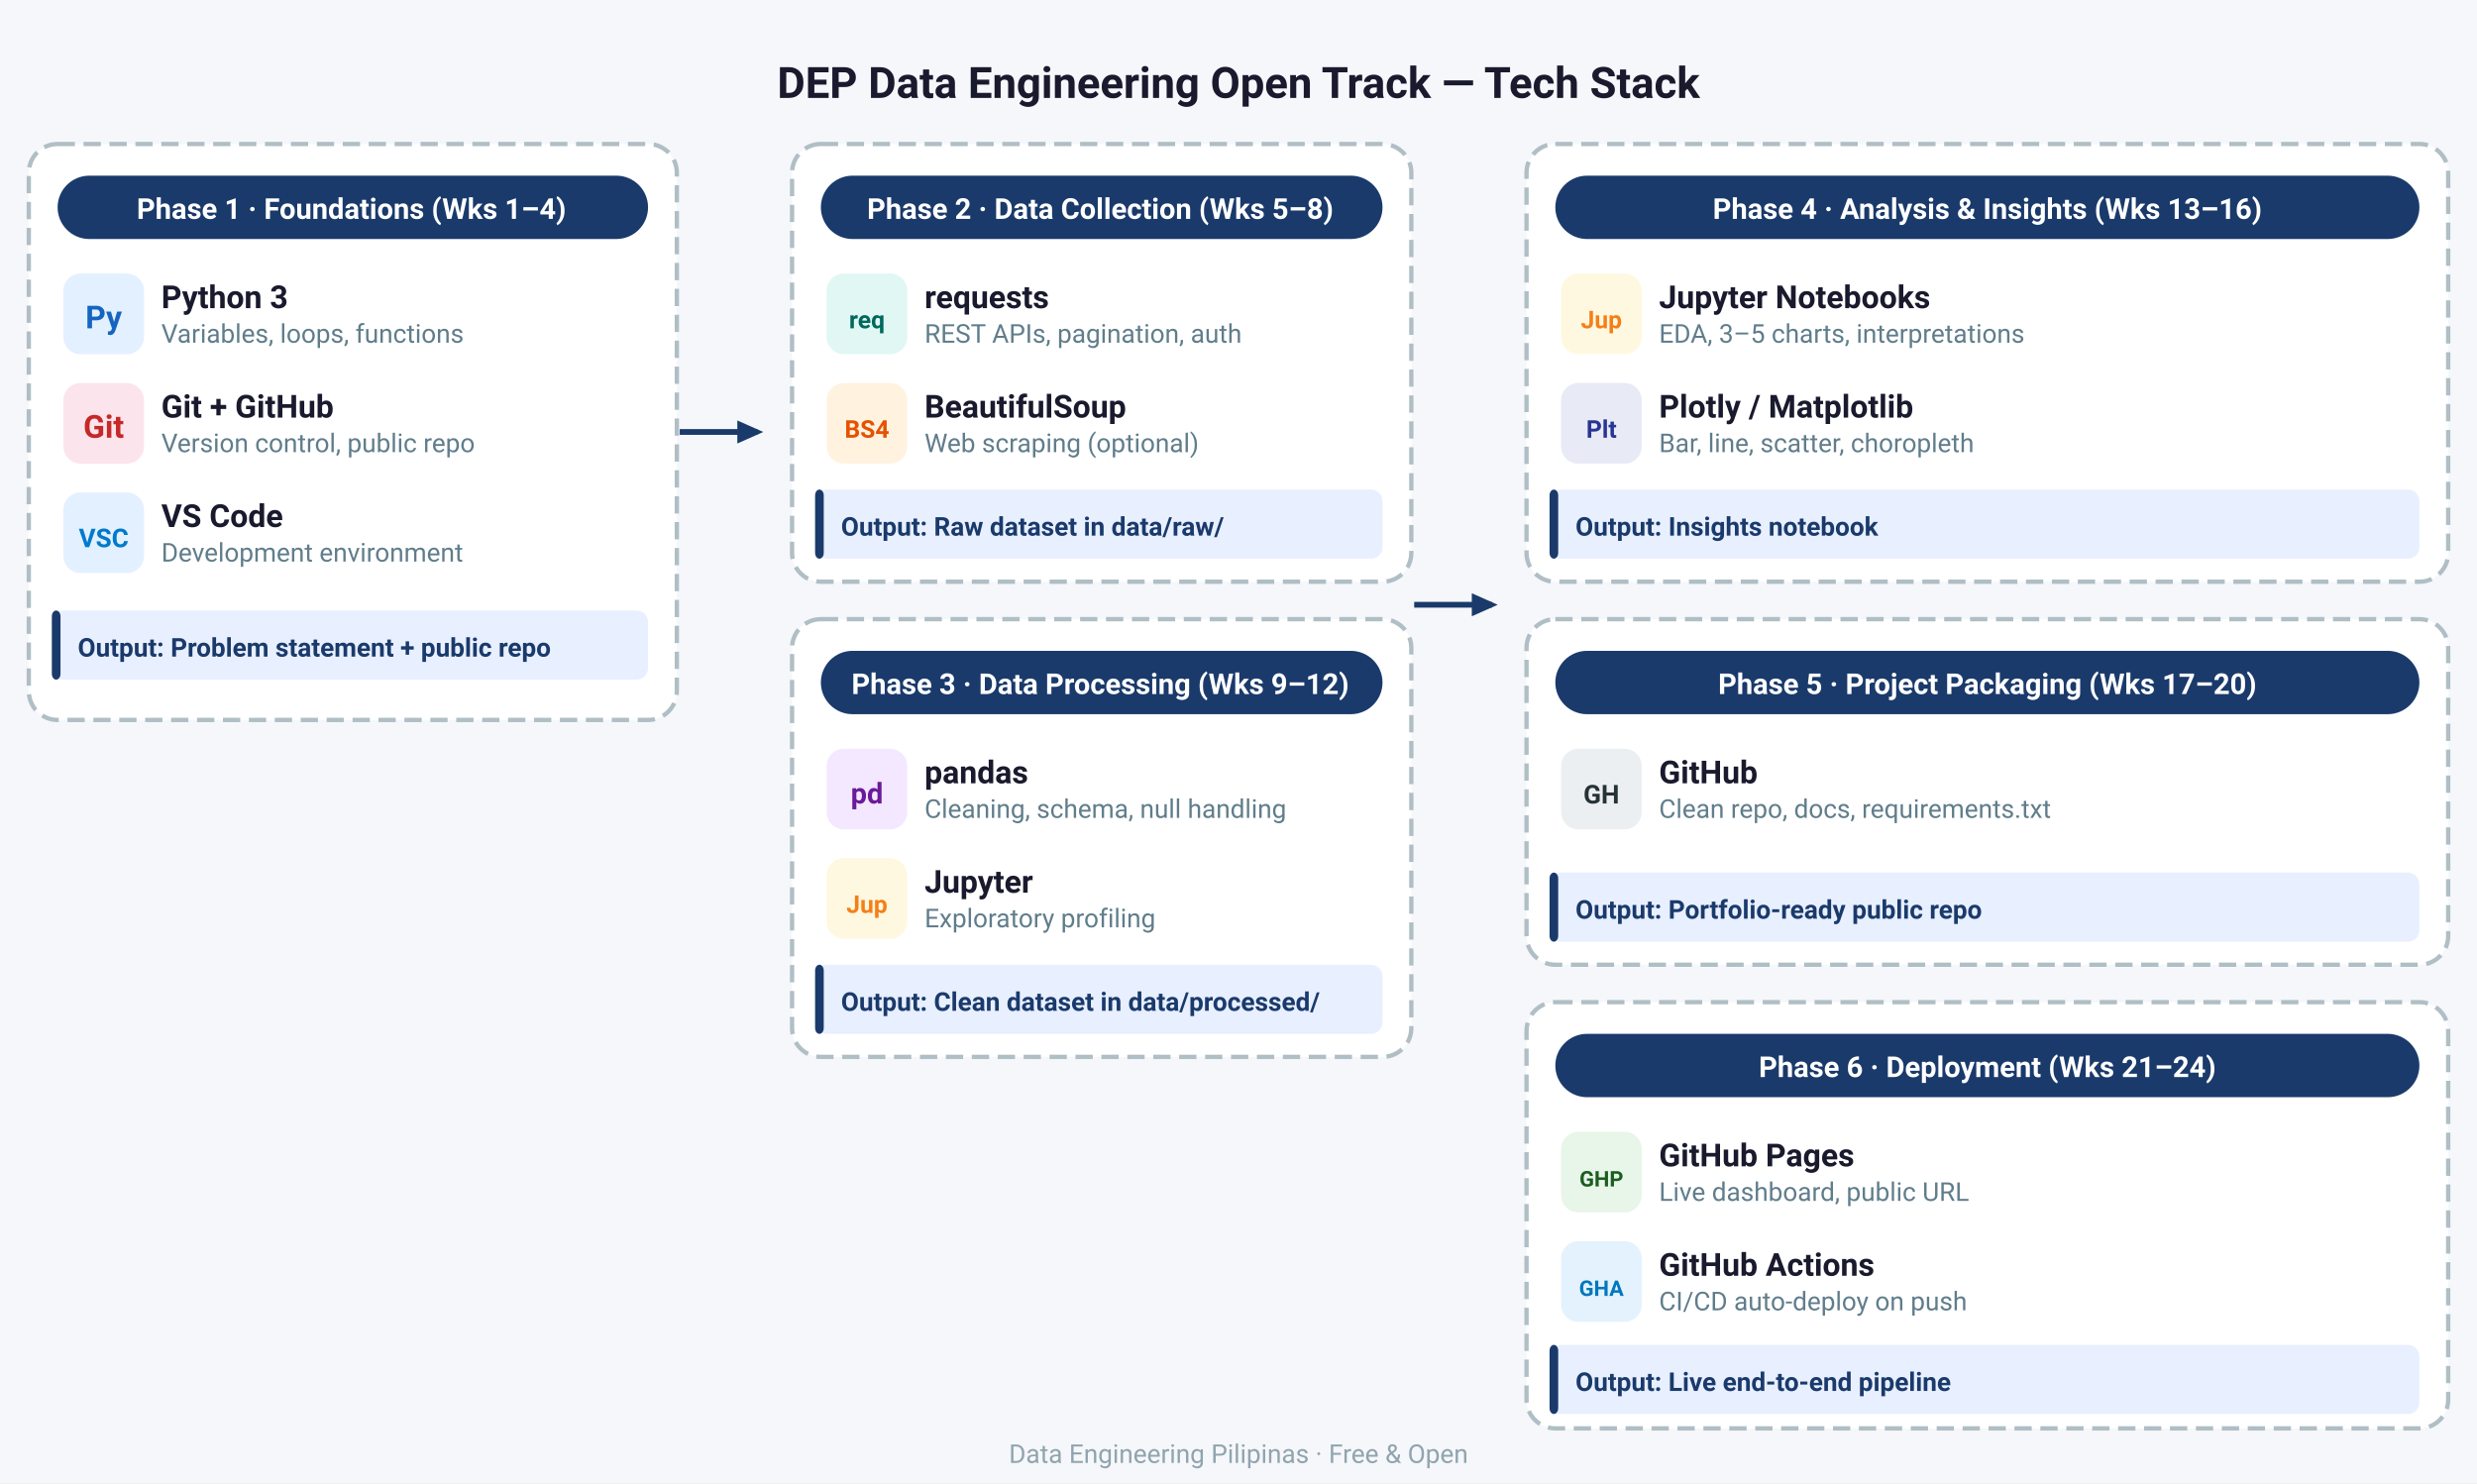
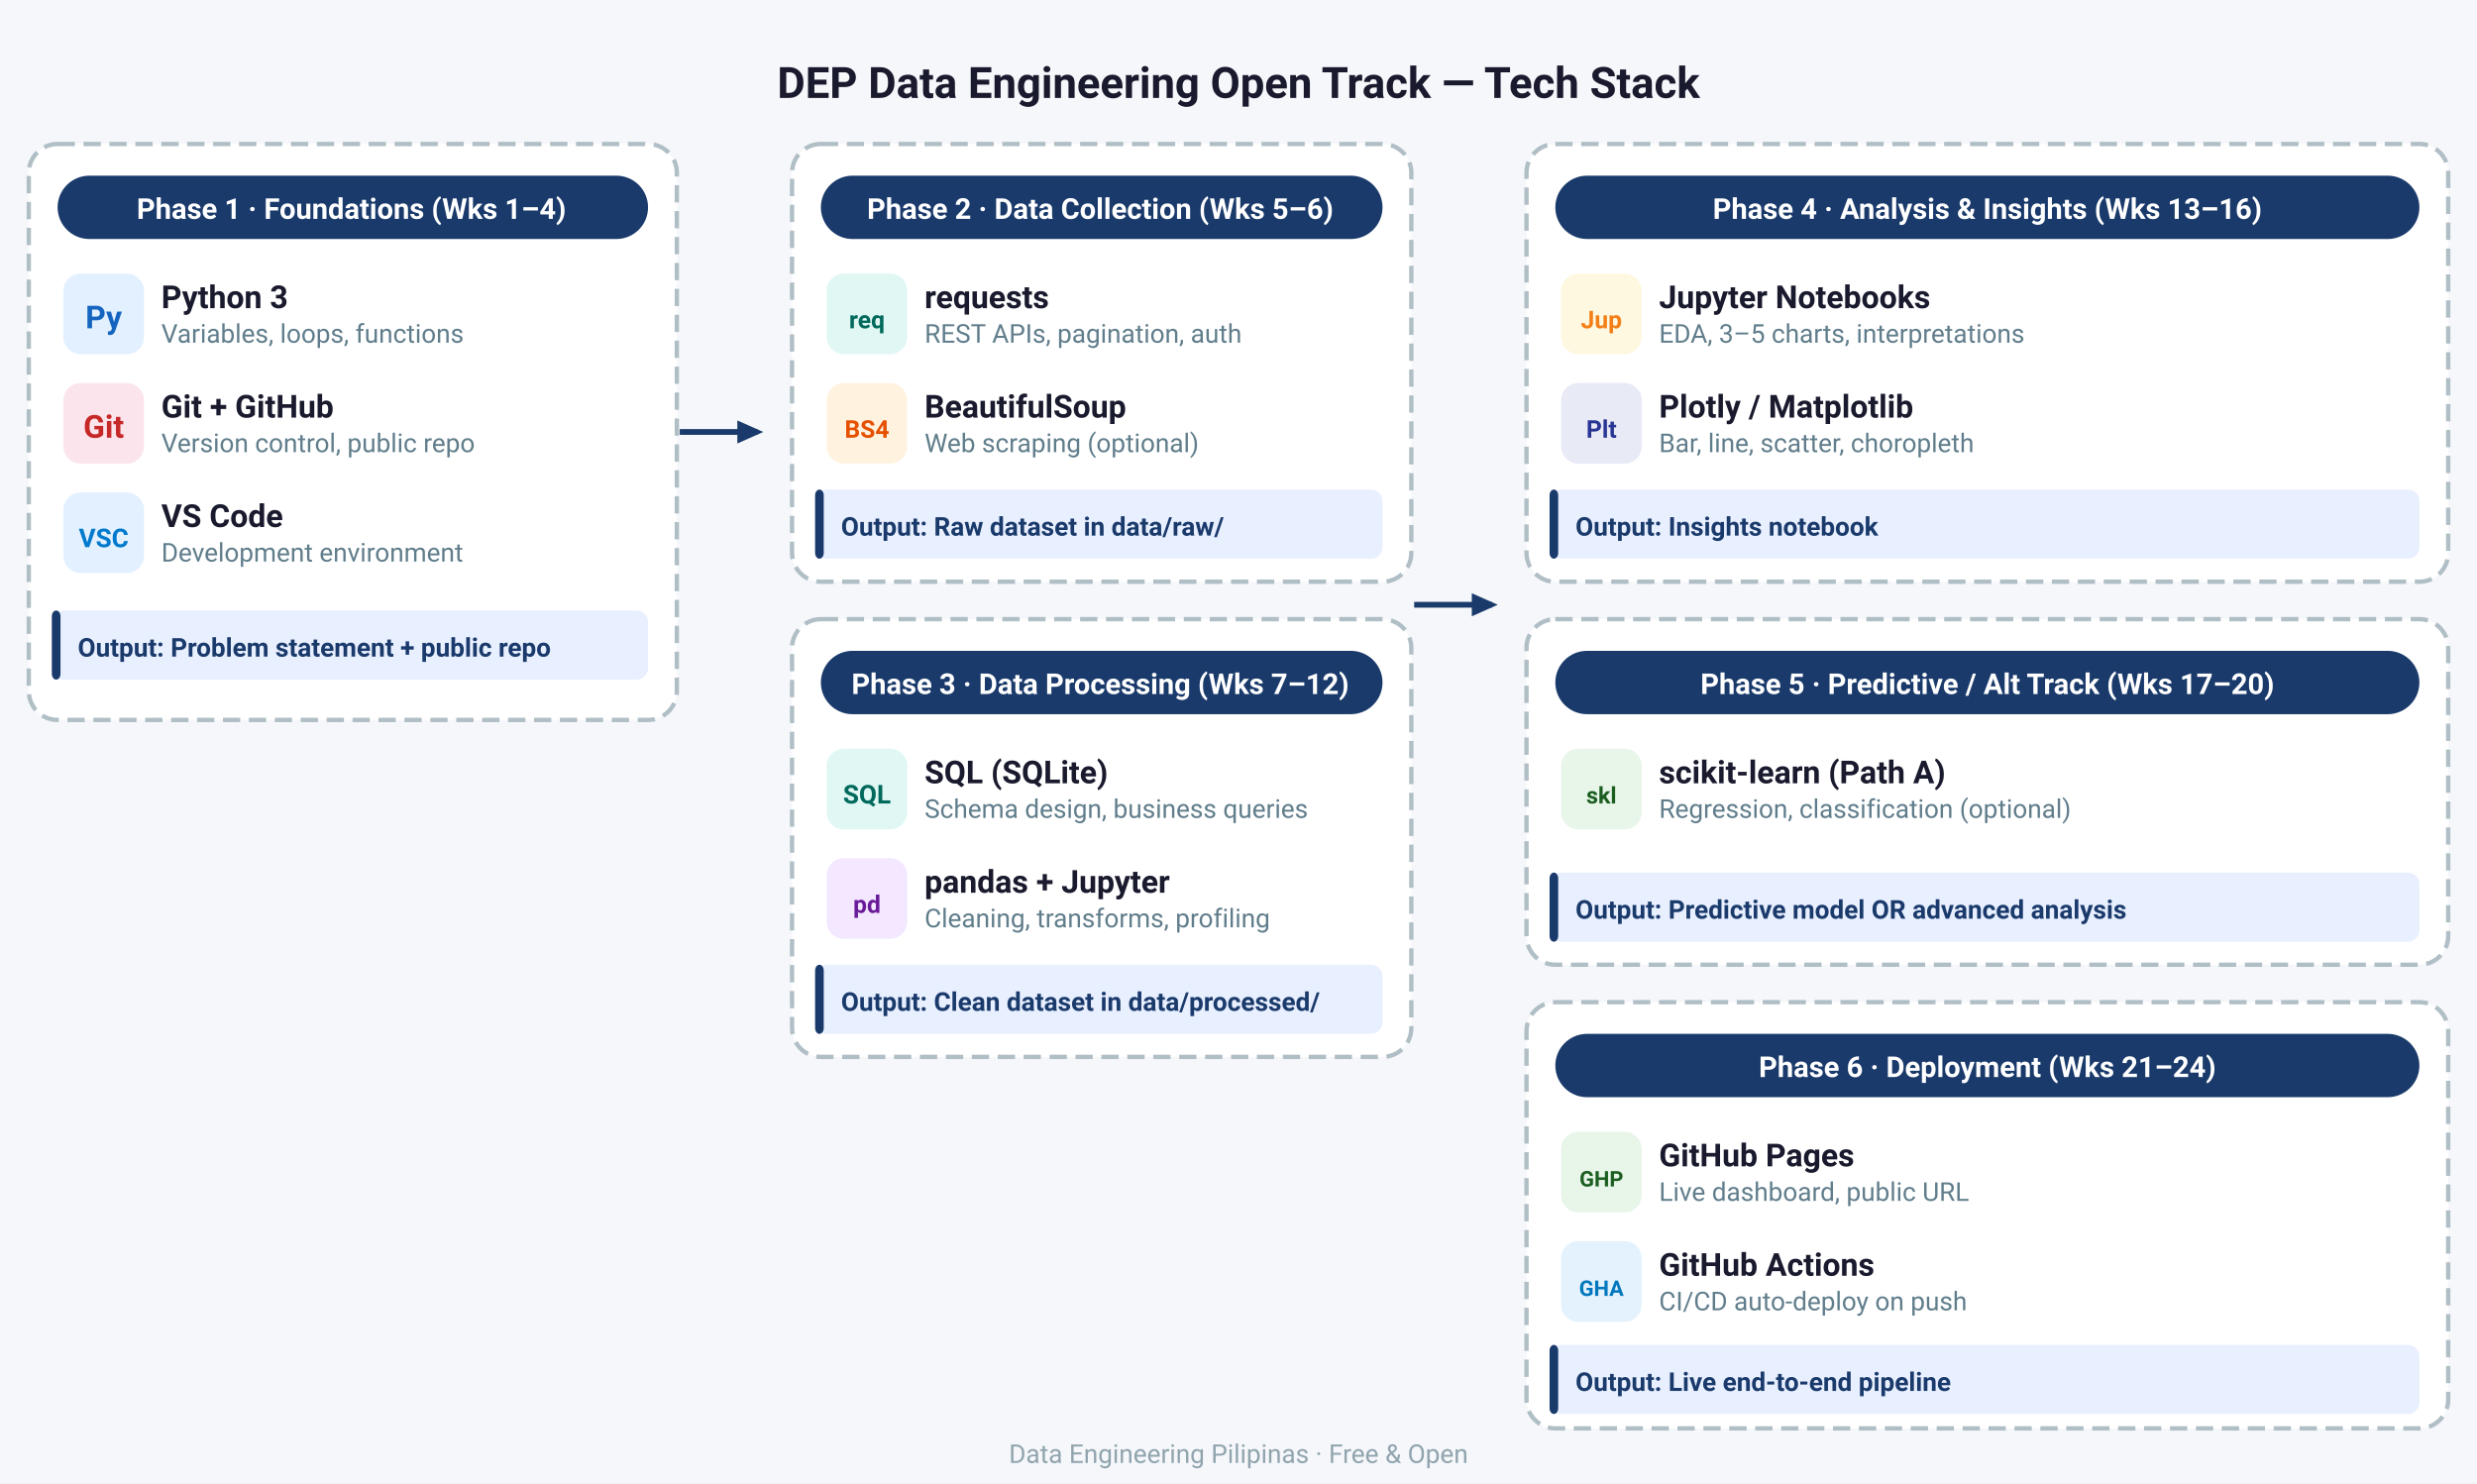
<svg xmlns="http://www.w3.org/2000/svg" width="860" height="515" font-family="-apple-system,BlinkMacSystemFont,'Segoe UI',Roboto,sans-serif">
  <rect width="860" height="515" fill="#f5f7fa" />
  <text x="430" y="34" text-anchor="middle" font-size="15" font-weight="700" fill="#1a1a2e">DEP Data Engineering Open Track — Tech Stack</text>
  <rect x="10" y="50" width="225" height="200" rx="10" fill="white" stroke="#b0bec5" stroke-width="1.5" stroke-dasharray="6,3" />
  <rect x="20" y="61" width="205" height="22" rx="11" fill="#1a3a6b" />
  <text x="122" y="76" text-anchor="middle" font-size="10" font-weight="700" fill="white">Phase 1 · Foundations (Wks 1–4)</text>
  <rect x="22" y="95" width="28" height="28" rx="6" fill="#e3f0ff" />
  <text x="36" y="114" text-anchor="middle" font-size="11" font-weight="700" fill="#1565c0">Py</text>
  <text x="56" y="107" font-size="11" font-weight="600" fill="#1a1a2e">Python 3</text>
  <text x="56" y="119" font-size="9" fill="#607d8b">Variables, loops, functions</text>
  <rect x="22" y="133" width="28" height="28" rx="6" fill="#fce4ec" />
  <text x="36" y="152" text-anchor="middle" font-size="11" font-weight="700" fill="#c62828">Git</text>
  <text x="56" y="145" font-size="11" font-weight="600" fill="#1a1a2e">Git + GitHub</text>
  <text x="56" y="157" font-size="9" fill="#607d8b">Version control, public repo</text>
  <rect x="22" y="171" width="28" height="28" rx="6" fill="#e3f0ff" />
  <text x="36" y="190" text-anchor="middle" font-size="9" font-weight="700" fill="#007acc">VSC</text>
  <text x="56" y="183" font-size="11" font-weight="600" fill="#1a1a2e">VS Code</text>
  <text x="56" y="195" font-size="9" fill="#607d8b">Development environment</text>
  <rect x="18" y="212" width="207" height="24" rx="4" fill="#e8efff" />
  <rect x="18" y="212" width="3" height="24" rx="2" fill="#1a3a6b" />
  <text x="27" y="228" font-size="9" font-weight="600" fill="#1a3a6b">Output: Problem statement + public repo</text>
  <line x1="236" y1="150" x2="263" y2="150" stroke="#1a3a6b" stroke-width="2" />
  <polygon points="256,146 265,150 256,154" fill="#1a3a6b" />
  <rect x="275" y="50" width="215" height="152" rx="10" fill="white" stroke="#b0bec5" stroke-width="1.5" stroke-dasharray="6,3" />
  <rect x="285" y="61" width="195" height="22" rx="11" fill="#1a3a6b" />
-   <text x="382" y="76" text-anchor="middle" font-size="10" font-weight="700" fill="white">Phase 2 · Data Collection (Wks 5–8)</text>
+   <text x="382" y="76" text-anchor="middle" font-size="10" font-weight="700" fill="white">Phase 2 · Data Collection (Wks 5–6)</text>
  <rect x="287" y="95" width="28" height="28" rx="6" fill="#e0f7f4" />
  <text x="301" y="114" text-anchor="middle" font-size="8.5" font-weight="700" fill="#00695c">req</text>
  <text x="321" y="107" font-size="11" font-weight="600" fill="#1a1a2e">requests</text>
  <text x="321" y="119" font-size="9" fill="#607d8b">REST APIs, pagination, auth</text>
  <rect x="287" y="133" width="28" height="28" rx="6" fill="#fff3e0" />
  <text x="301" y="152" text-anchor="middle" font-size="8.5" font-weight="700" fill="#e65100">BS4</text>
  <text x="321" y="145" font-size="11" font-weight="600" fill="#1a1a2e">BeautifulSoup</text>
  <text x="321" y="157" font-size="9" fill="#607d8b">Web scraping (optional)</text>
  <rect x="283" y="170" width="197" height="24" rx="4" fill="#e8efff" />
  <rect x="283" y="170" width="3" height="24" rx="2" fill="#1a3a6b" />
  <text x="292" y="186" font-size="9" font-weight="600" fill="#1a3a6b">Output: Raw dataset in data/raw/</text>
  <rect x="275" y="215" width="215" height="152" rx="10" fill="white" stroke="#b0bec5" stroke-width="1.5" stroke-dasharray="6,3" />
  <rect x="285" y="226" width="195" height="22" rx="11" fill="#1a3a6b" />
-   <text x="382" y="241" text-anchor="middle" font-size="10" font-weight="700" fill="white">Phase 3 · Data Processing (Wks 9–12)</text>
-   <rect x="287" y="260" width="28" height="28" rx="6" fill="#f3e8ff" />
-   <text x="301" y="279" text-anchor="middle" font-size="10" font-weight="700" fill="#6a1b9a">pd</text>
-   <text x="321" y="272" font-size="11" font-weight="600" fill="#1a1a2e">pandas</text>
-   <text x="321" y="284" font-size="9" fill="#607d8b">Cleaning, schema, null handling</text>
-   <rect x="287" y="298" width="28" height="28" rx="6" fill="#fff8e1" />
-   <text x="301" y="317" text-anchor="middle" font-size="8.5" font-weight="700" fill="#f57f17">Jup</text>
-   <text x="321" y="310" font-size="11" font-weight="600" fill="#1a1a2e">Jupyter</text>
-   <text x="321" y="322" font-size="9" fill="#607d8b">Exploratory profiling</text>
+   <text x="382" y="241" text-anchor="middle" font-size="10" font-weight="700" fill="white">Phase 3 · Data Processing (Wks 7–12)</text>
+   <rect x="287" y="260" width="28" height="28" rx="6" fill="#e0f7f4" />
+   <text x="301" y="279" text-anchor="middle" font-size="9" font-weight="700" fill="#00695c">SQL</text>
+   <text x="321" y="272" font-size="11" font-weight="600" fill="#1a1a2e">SQL (SQLite)</text>
+   <text x="321" y="284" font-size="9" fill="#607d8b">Schema design, business queries</text>
+   <rect x="287" y="298" width="28" height="28" rx="6" fill="#f3e8ff" />
+   <text x="301" y="317" text-anchor="middle" font-size="8.5" font-weight="700" fill="#6a1b9a">pd</text>
+   <text x="321" y="310" font-size="11" font-weight="600" fill="#1a1a2e">pandas + Jupyter</text>
+   <text x="321" y="322" font-size="9" fill="#607d8b">Cleaning, transforms, profiling</text>
  <rect x="283" y="335" width="197" height="24" rx="4" fill="#e8efff" />
  <rect x="283" y="335" width="3" height="24" rx="2" fill="#1a3a6b" />
  <text x="292" y="351" font-size="9" font-weight="600" fill="#1a3a6b">Output: Clean dataset in data/processed/</text>
  <line x1="491" y1="210" x2="518" y2="210" stroke="#1a3a6b" stroke-width="2" />
  <polygon points="511,206 520,210 511,214" fill="#1a3a6b" />
  <rect x="530" y="50" width="320" height="152" rx="10" fill="white" stroke="#b0bec5" stroke-width="1.5" stroke-dasharray="6,3" />
  <rect x="540" y="61" width="300" height="22" rx="11" fill="#1a3a6b" />
  <text x="690" y="76" text-anchor="middle" font-size="10" font-weight="700" fill="white">Phase 4 · Analysis &amp; Insights (Wks 13–16)</text>
  <rect x="542" y="95" width="28" height="28" rx="6" fill="#fff8e1" />
  <text x="556" y="114" text-anchor="middle" font-size="8.5" font-weight="700" fill="#f57f17">Jup</text>
  <text x="576" y="107" font-size="11" font-weight="600" fill="#1a1a2e">Jupyter Notebooks</text>
  <text x="576" y="119" font-size="9" fill="#607d8b">EDA, 3–5 charts, interpretations</text>
  <rect x="542" y="133" width="28" height="28" rx="6" fill="#e8eaf6" />
  <text x="556" y="152" text-anchor="middle" font-size="8.5" font-weight="700" fill="#283593">Plt</text>
  <text x="576" y="145" font-size="11" font-weight="600" fill="#1a1a2e">Plotly / Matplotlib</text>
  <text x="576" y="157" font-size="9" fill="#607d8b">Bar, line, scatter, choropleth</text>
  <rect x="538" y="170" width="302" height="24" rx="4" fill="#e8efff" />
  <rect x="538" y="170" width="3" height="24" rx="2" fill="#1a3a6b" />
  <text x="547" y="186" font-size="9" font-weight="600" fill="#1a3a6b">Output: Insights notebook</text>
  <rect x="530" y="215" width="320" height="120" rx="10" fill="white" stroke="#b0bec5" stroke-width="1.5" stroke-dasharray="6,3" />
  <rect x="540" y="226" width="300" height="22" rx="11" fill="#1a3a6b" />
-   <text x="690" y="241" text-anchor="middle" font-size="10" font-weight="700" fill="white">Phase 5 · Project Packaging (Wks 17–20)</text>
-   <rect x="542" y="260" width="28" height="28" rx="6" fill="#eceff1" />
-   <text x="556" y="279" text-anchor="middle" font-size="9" font-weight="700" fill="#263238">GH</text>
-   <text x="576" y="272" font-size="11" font-weight="600" fill="#1a1a2e">GitHub</text>
-   <text x="576" y="284" font-size="9" fill="#607d8b">Clean repo, docs, requirements.txt</text>
+   <text x="690" y="241" text-anchor="middle" font-size="10" font-weight="700" fill="white">Phase 5 · Predictive / Alt Track (Wks 17–20)</text>
+   <rect x="542" y="260" width="28" height="28" rx="6" fill="#e8f5e9" />
+   <text x="556" y="279" text-anchor="middle" font-size="8" font-weight="700" fill="#1b5e20">skl</text>
+   <text x="576" y="272" font-size="11" font-weight="600" fill="#1a1a2e">scikit-learn (Path A)</text>
+   <text x="576" y="284" font-size="9" fill="#607d8b">Regression, classification (optional)</text>
  <rect x="538" y="303" width="302" height="24" rx="4" fill="#e8efff" />
  <rect x="538" y="303" width="3" height="24" rx="2" fill="#1a3a6b" />
-   <text x="547" y="319" font-size="9" font-weight="600" fill="#1a3a6b">Output: Portfolio-ready public repo</text>
+   <text x="547" y="319" font-size="9" font-weight="600" fill="#1a3a6b">Output: Predictive model OR advanced analysis</text>
  <rect x="530" y="348" width="320" height="148" rx="10" fill="white" stroke="#b0bec5" stroke-width="1.5" stroke-dasharray="6,3" />
  <rect x="540" y="359" width="300" height="22" rx="11" fill="#1a3a6b" />
  <text x="690" y="374" text-anchor="middle" font-size="10" font-weight="700" fill="white">Phase 6 · Deployment (Wks 21–24)</text>
  <rect x="542" y="393" width="28" height="28" rx="6" fill="#e8f5e9" />
  <text x="556" y="412" text-anchor="middle" font-size="7.5" font-weight="700" fill="#1b5e20">GHP</text>
  <text x="576" y="405" font-size="11" font-weight="600" fill="#1a1a2e">GitHub Pages</text>
  <text x="576" y="417" font-size="9" fill="#607d8b">Live dashboard, public URL</text>
  <rect x="542" y="431" width="28" height="28" rx="6" fill="#e3f2fd" />
  <text x="556" y="450" text-anchor="middle" font-size="7.5" font-weight="700" fill="#0277bd">GHA</text>
  <text x="576" y="443" font-size="11" font-weight="600" fill="#1a1a2e">GitHub Actions</text>
  <text x="576" y="455" font-size="9" fill="#607d8b">CI/CD auto-deploy on push</text>
  <rect x="538" y="467" width="302" height="24" rx="4" fill="#e8efff" />
  <rect x="538" y="467" width="3" height="24" rx="2" fill="#1a3a6b" />
  <text x="547" y="483" font-size="9" font-weight="600" fill="#1a3a6b">Output: Live end-to-end pipeline</text>
  <text x="430" y="508" text-anchor="middle" font-size="9" fill="#90a4ae">Data Engineering Pilipinas · Free &amp; Open</text>
</svg>
